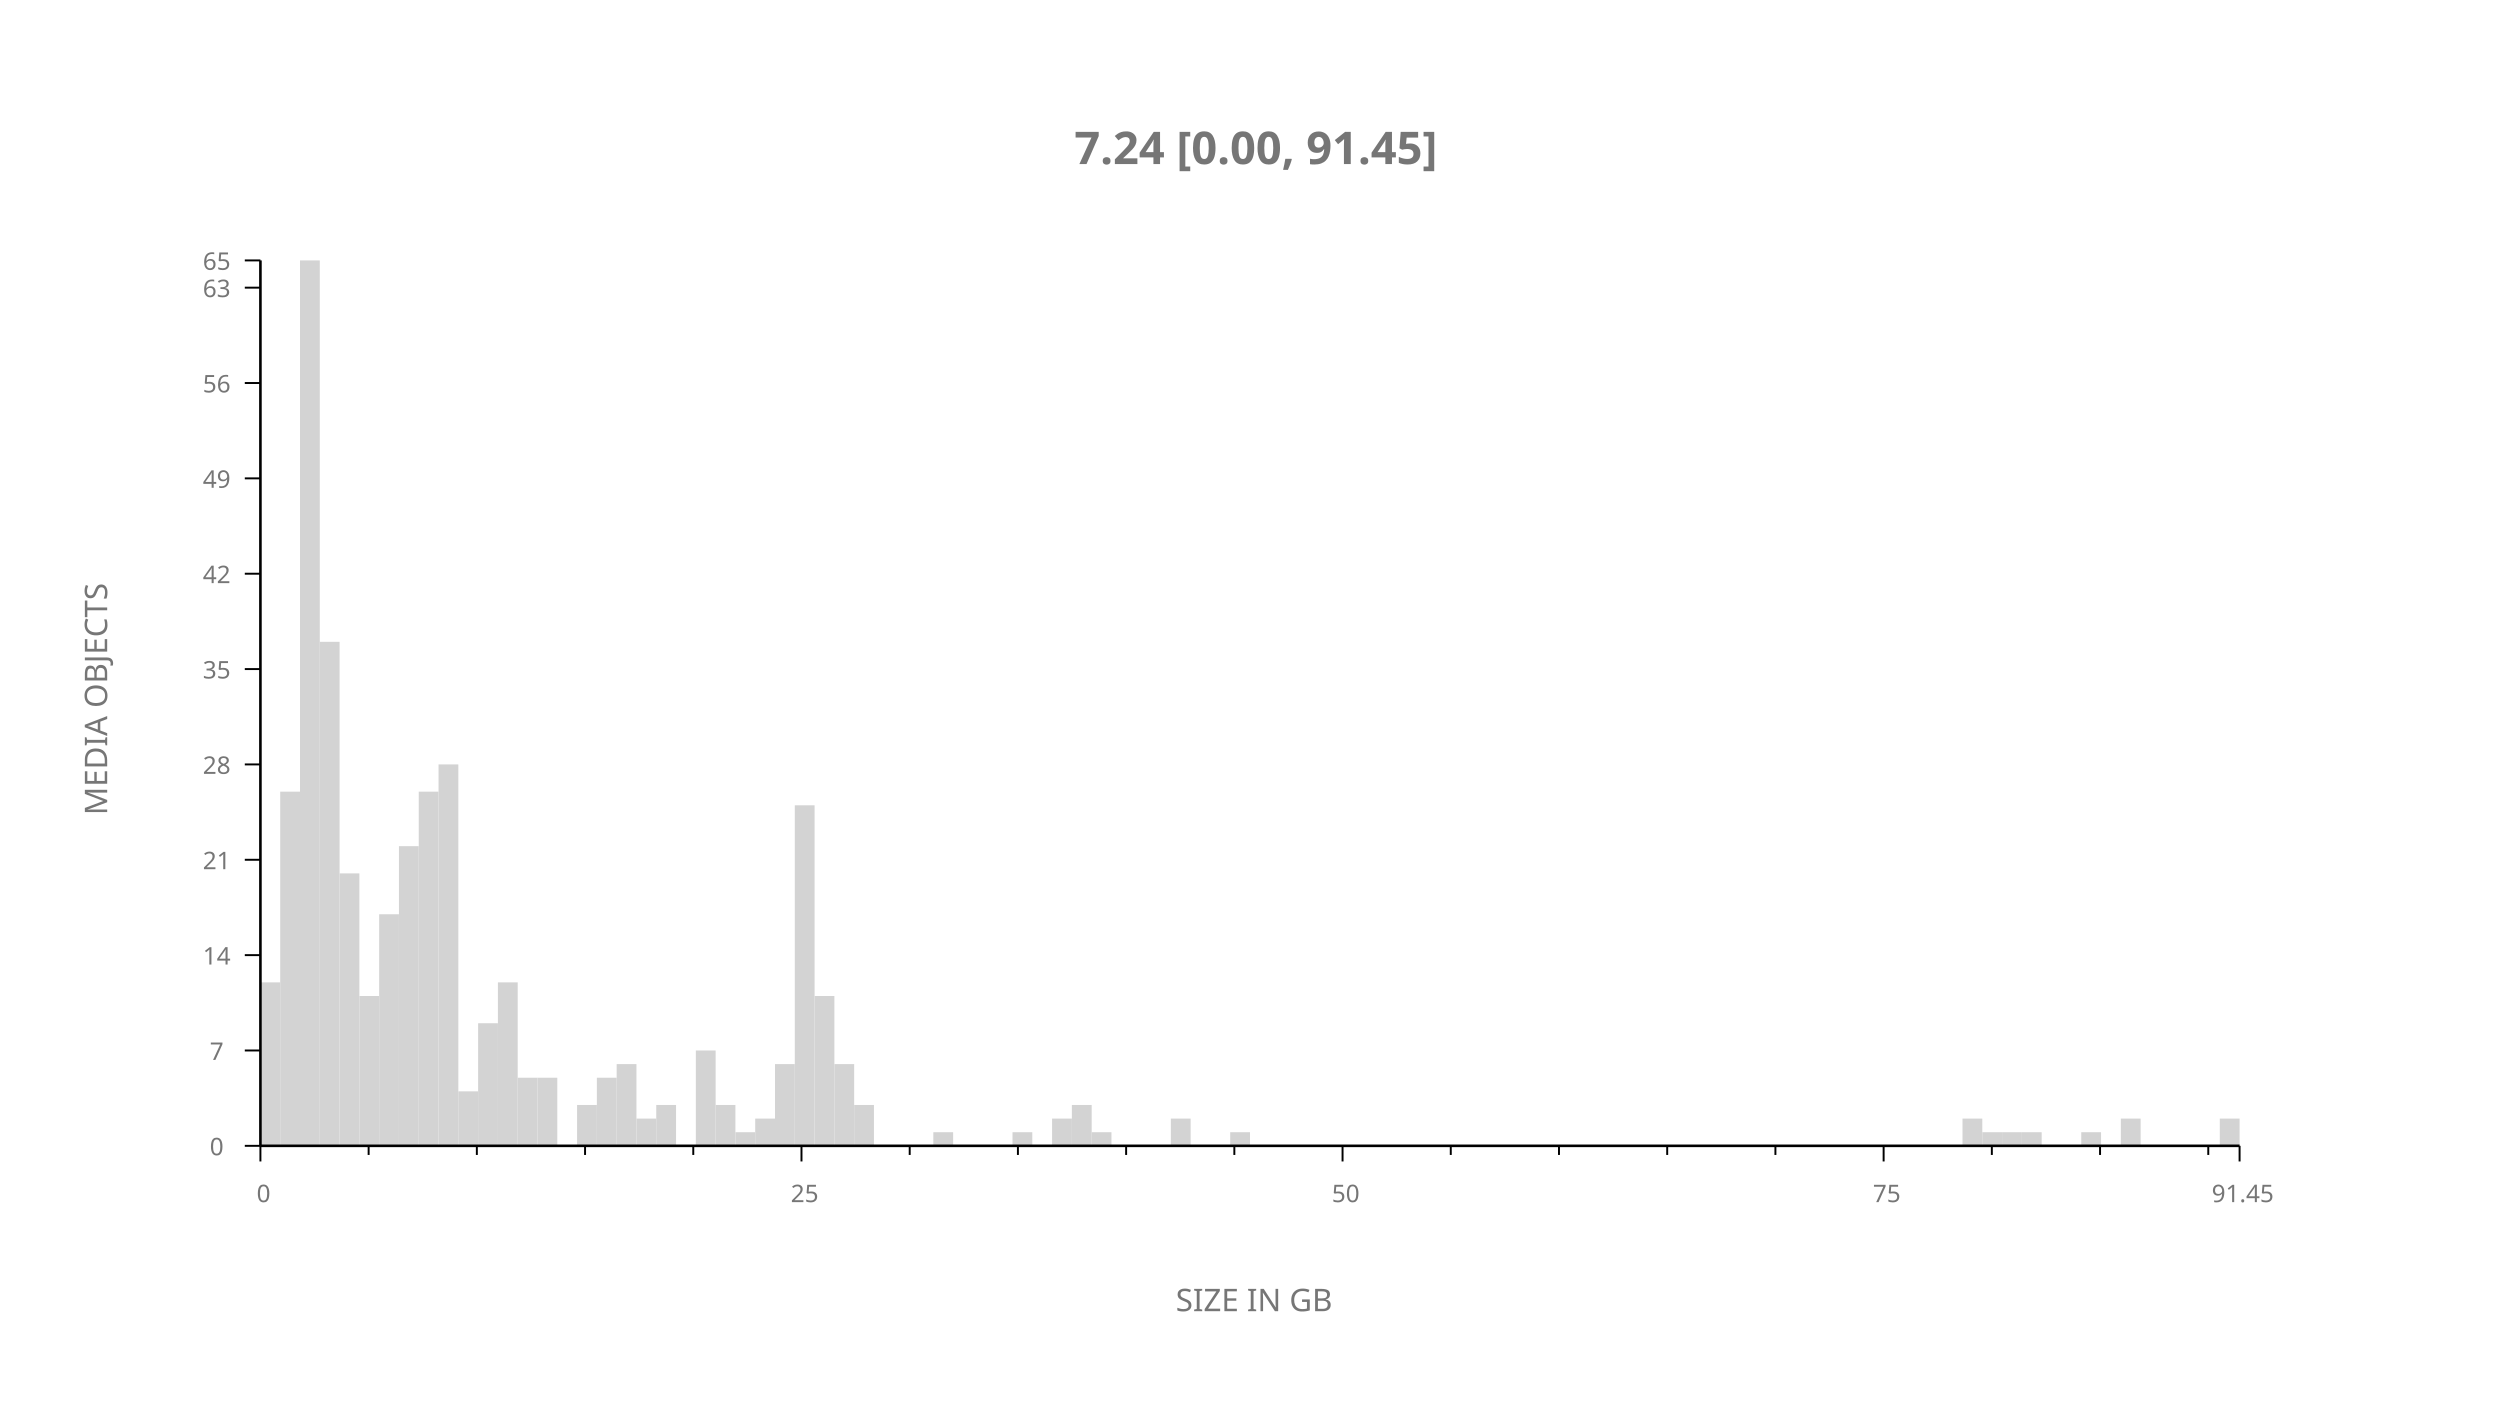
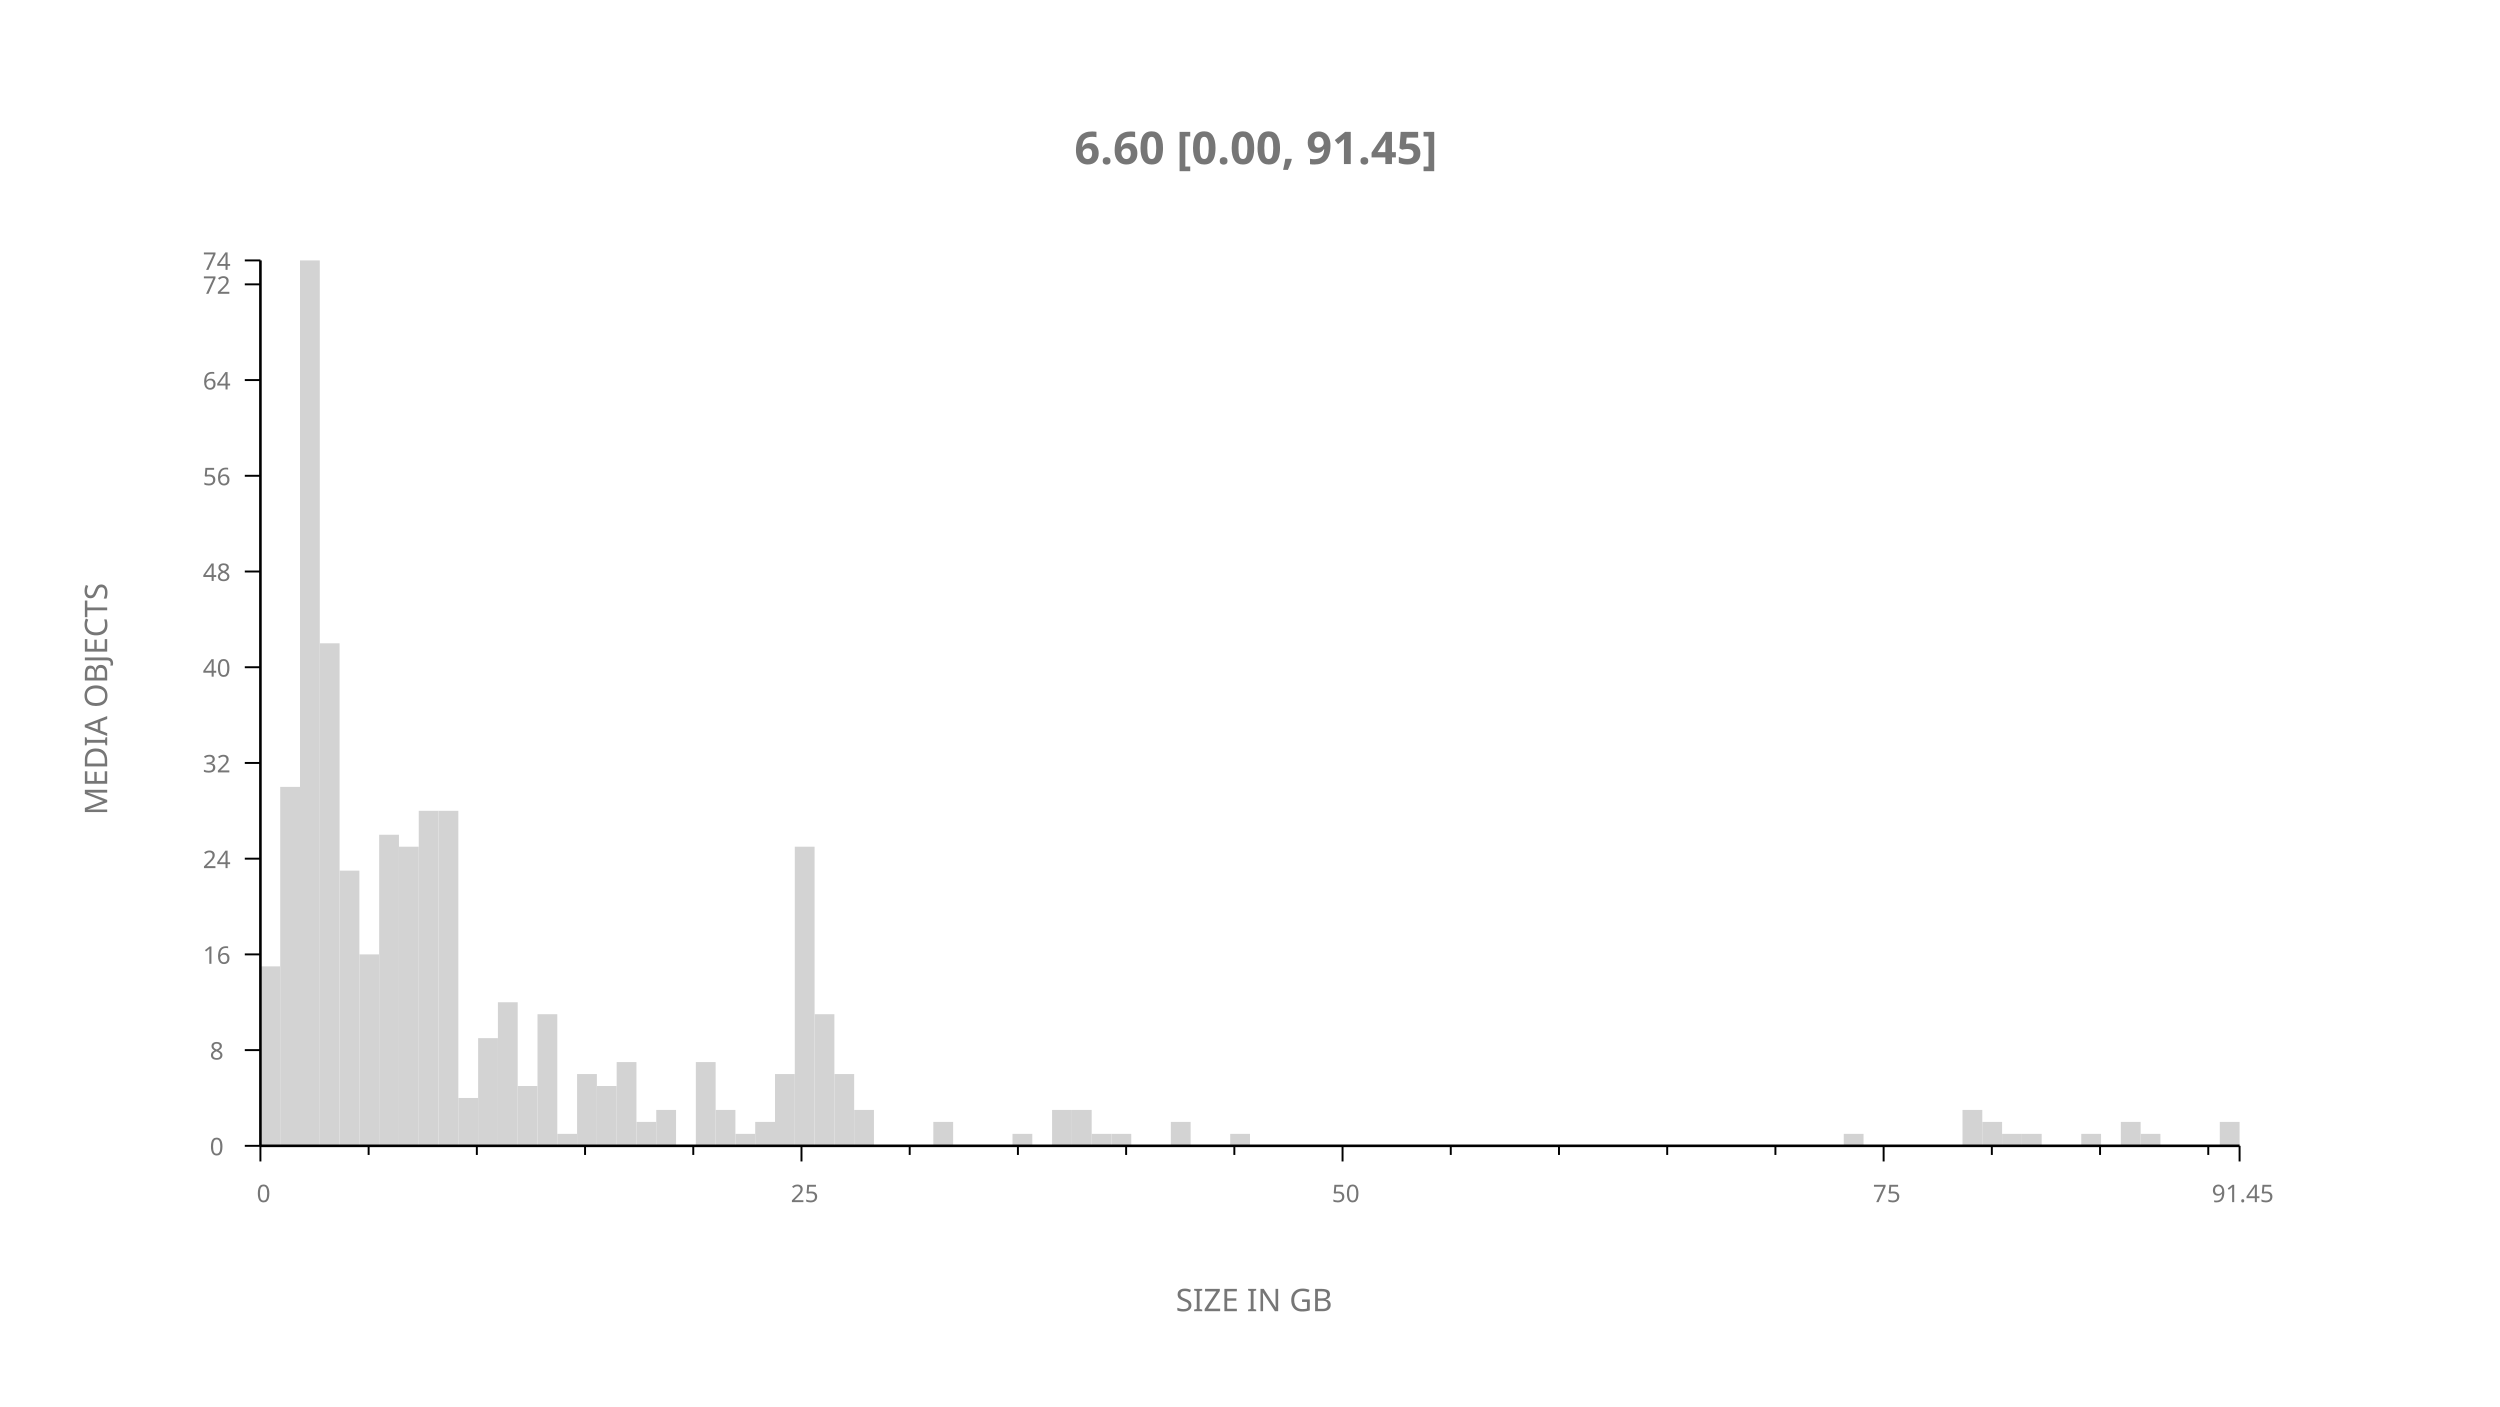
<svg xmlns="http://www.w3.org/2000/svg" xml:space="preserve" id="mandalorian-and-grogu-cumulative-detail-btiha-itemized-by-bytes" x="0px" y="0px" width="1920px" height="1080px" viewBox="0 0 1920 1080" enable-background="new 0 0 1920 1080" role="img">
-   <text x="960" y="126" font-family="Atkinson Hyperlegible" font-size="26pt" text-anchor="middle" text-align="center" font-weight="600" font-style="normal" style="fill:rgb(118,118,118); fill-opacity:1; stroke:rgb(118,118,118); stroke-opacity:0; stroke-width:0.5"> 7.24 [0.00, 91.45]</text>
+   <text x="960" y="126" font-family="Atkinson Hyperlegible" font-size="26pt" text-anchor="middle" text-align="center" font-weight="600" font-style="normal" style="fill:rgb(118,118,118); fill-opacity:1; stroke:rgb(118,118,118); stroke-opacity:0; stroke-width:0.5"> 6.60 [0.00, 91.45]</text>
  <g id="histogram-bars">
-     <rect x="200" y="754.462" width="15.2" height="125.538" style="fill:rgb(211,211,211); fill-opacity:1; stroke:rgb(211,211,211); stroke-opacity:0; stroke-width:0" />
-     <rect x="215.2" y="608" width="15.2" height="272" style="fill:rgb(211,211,211); fill-opacity:1; stroke:rgb(211,211,211); stroke-opacity:0; stroke-width:0" />
+     <rect x="200" y="742.162" width="15.2" height="137.838" style="fill:rgb(211,211,211); fill-opacity:1; stroke:rgb(211,211,211); stroke-opacity:0; stroke-width:0" />
+     <rect x="215.2" y="604.324" width="15.2" height="275.676" style="fill:rgb(211,211,211); fill-opacity:1; stroke:rgb(211,211,211); stroke-opacity:0; stroke-width:0" />
    <rect x="230.4" y="200" width="15.2" height="680" style="fill:rgb(211,211,211); fill-opacity:1; stroke:rgb(211,211,211); stroke-opacity:0; stroke-width:0" />
-     <rect x="245.6" y="492.923" width="15.2" height="387.077" style="fill:rgb(211,211,211); fill-opacity:1; stroke:rgb(211,211,211); stroke-opacity:0; stroke-width:0" />
-     <rect x="260.8" y="670.769" width="15.2" height="209.231" style="fill:rgb(211,211,211); fill-opacity:1; stroke:rgb(211,211,211); stroke-opacity:0; stroke-width:0" />
-     <rect x="276" y="764.923" width="15.2" height="115.077" style="fill:rgb(211,211,211); fill-opacity:1; stroke:rgb(211,211,211); stroke-opacity:0; stroke-width:0" />
-     <rect x="291.2" y="702.154" width="15.2" height="177.846" style="fill:rgb(211,211,211); fill-opacity:1; stroke:rgb(211,211,211); stroke-opacity:0; stroke-width:0" />
-     <rect x="306.4" y="649.846" width="15.2" height="230.154" style="fill:rgb(211,211,211); fill-opacity:1; stroke:rgb(211,211,211); stroke-opacity:0; stroke-width:0" />
-     <rect x="321.6" y="608" width="15.2" height="272" style="fill:rgb(211,211,211); fill-opacity:1; stroke:rgb(211,211,211); stroke-opacity:0; stroke-width:0" />
-     <rect x="336.8" y="587.077" width="15.2" height="292.923" style="fill:rgb(211,211,211); fill-opacity:1; stroke:rgb(211,211,211); stroke-opacity:0; stroke-width:0" />
-     <rect x="352" y="838.154" width="15.2" height="41.846" style="fill:rgb(211,211,211); fill-opacity:1; stroke:rgb(211,211,211); stroke-opacity:0; stroke-width:0" />
-     <rect x="367.2" y="785.846" width="15.2" height="94.154" style="fill:rgb(211,211,211); fill-opacity:1; stroke:rgb(211,211,211); stroke-opacity:0; stroke-width:0" />
-     <rect x="382.4" y="754.462" width="15.2" height="125.538" style="fill:rgb(211,211,211); fill-opacity:1; stroke:rgb(211,211,211); stroke-opacity:0; stroke-width:0" />
-     <rect x="397.6" y="827.692" width="15.2" height="52.308" style="fill:rgb(211,211,211); fill-opacity:1; stroke:rgb(211,211,211); stroke-opacity:0; stroke-width:0" />
-     <rect x="412.8" y="827.692" width="15.2" height="52.308" style="fill:rgb(211,211,211); fill-opacity:1; stroke:rgb(211,211,211); stroke-opacity:0; stroke-width:0" />
-     <rect x="443.2" y="848.615" width="15.2" height="31.385" style="fill:rgb(211,211,211); fill-opacity:1; stroke:rgb(211,211,211); stroke-opacity:0; stroke-width:0" />
-     <rect x="458.4" y="827.692" width="15.2" height="52.308" style="fill:rgb(211,211,211); fill-opacity:1; stroke:rgb(211,211,211); stroke-opacity:0; stroke-width:0" />
-     <rect x="473.6" y="817.231" width="15.2" height="62.769" style="fill:rgb(211,211,211); fill-opacity:1; stroke:rgb(211,211,211); stroke-opacity:0; stroke-width:0" />
-     <rect x="488.8" y="859.077" width="15.2" height="20.923" style="fill:rgb(211,211,211); fill-opacity:1; stroke:rgb(211,211,211); stroke-opacity:0; stroke-width:0" />
-     <rect x="504" y="848.615" width="15.2" height="31.385" style="fill:rgb(211,211,211); fill-opacity:1; stroke:rgb(211,211,211); stroke-opacity:0; stroke-width:0" />
-     <rect x="534.4" y="806.769" width="15.2" height="73.231" style="fill:rgb(211,211,211); fill-opacity:1; stroke:rgb(211,211,211); stroke-opacity:0; stroke-width:0" />
-     <rect x="549.6" y="848.615" width="15.2" height="31.385" style="fill:rgb(211,211,211); fill-opacity:1; stroke:rgb(211,211,211); stroke-opacity:0; stroke-width:0" />
-     <rect x="564.8" y="869.538" width="15.2" height="10.462" style="fill:rgb(211,211,211); fill-opacity:1; stroke:rgb(211,211,211); stroke-opacity:0; stroke-width:0" />
-     <rect x="580" y="859.077" width="15.2" height="20.923" style="fill:rgb(211,211,211); fill-opacity:1; stroke:rgb(211,211,211); stroke-opacity:0; stroke-width:0" />
-     <rect x="595.2" y="817.231" width="15.2" height="62.769" style="fill:rgb(211,211,211); fill-opacity:1; stroke:rgb(211,211,211); stroke-opacity:0; stroke-width:0" />
-     <rect x="610.4" y="618.462" width="15.2" height="261.538" style="fill:rgb(211,211,211); fill-opacity:1; stroke:rgb(211,211,211); stroke-opacity:0; stroke-width:0" />
-     <rect x="625.6" y="764.923" width="15.2" height="115.077" style="fill:rgb(211,211,211); fill-opacity:1; stroke:rgb(211,211,211); stroke-opacity:0; stroke-width:0" />
-     <rect x="640.8" y="817.231" width="15.2" height="62.769" style="fill:rgb(211,211,211); fill-opacity:1; stroke:rgb(211,211,211); stroke-opacity:0; stroke-width:0" />
-     <rect x="656" y="848.615" width="15.2" height="31.385" style="fill:rgb(211,211,211); fill-opacity:1; stroke:rgb(211,211,211); stroke-opacity:0; stroke-width:0" />
-     <rect x="716.8" y="869.538" width="15.2" height="10.462" style="fill:rgb(211,211,211); fill-opacity:1; stroke:rgb(211,211,211); stroke-opacity:0; stroke-width:0" />
-     <rect x="777.6" y="869.538" width="15.2" height="10.462" style="fill:rgb(211,211,211); fill-opacity:1; stroke:rgb(211,211,211); stroke-opacity:0; stroke-width:0" />
-     <rect x="808" y="859.077" width="15.2" height="20.923" style="fill:rgb(211,211,211); fill-opacity:1; stroke:rgb(211,211,211); stroke-opacity:0; stroke-width:0" />
-     <rect x="823.2" y="848.615" width="15.2" height="31.385" style="fill:rgb(211,211,211); fill-opacity:1; stroke:rgb(211,211,211); stroke-opacity:0; stroke-width:0" />
-     <rect x="838.4" y="869.538" width="15.2" height="10.462" style="fill:rgb(211,211,211); fill-opacity:1; stroke:rgb(211,211,211); stroke-opacity:0; stroke-width:0" />
-     <rect x="899.2" y="859.077" width="15.2" height="20.923" style="fill:rgb(211,211,211); fill-opacity:1; stroke:rgb(211,211,211); stroke-opacity:0; stroke-width:0" />
-     <rect x="944.8" y="869.538" width="15.2" height="10.462" style="fill:rgb(211,211,211); fill-opacity:1; stroke:rgb(211,211,211); stroke-opacity:0; stroke-width:0" />
-     <rect x="1507.2" y="859.077" width="15.2" height="20.923" style="fill:rgb(211,211,211); fill-opacity:1; stroke:rgb(211,211,211); stroke-opacity:0; stroke-width:0" />
-     <rect x="1522.4" y="869.538" width="15.2" height="10.462" style="fill:rgb(211,211,211); fill-opacity:1; stroke:rgb(211,211,211); stroke-opacity:0; stroke-width:0" />
-     <rect x="1537.6" y="869.538" width="15.2" height="10.462" style="fill:rgb(211,211,211); fill-opacity:1; stroke:rgb(211,211,211); stroke-opacity:0; stroke-width:0" />
-     <rect x="1552.8" y="869.538" width="15.2" height="10.462" style="fill:rgb(211,211,211); fill-opacity:1; stroke:rgb(211,211,211); stroke-opacity:0; stroke-width:0" />
-     <rect x="1598.4" y="869.538" width="15.2" height="10.462" style="fill:rgb(211,211,211); fill-opacity:1; stroke:rgb(211,211,211); stroke-opacity:0; stroke-width:0" />
-     <rect x="1628.8" y="859.077" width="15.2" height="20.923" style="fill:rgb(211,211,211); fill-opacity:1; stroke:rgb(211,211,211); stroke-opacity:0; stroke-width:0" />
-     <rect x="1704.8" y="859.077" width="15.2" height="20.923" style="fill:rgb(211,211,211); fill-opacity:1; stroke:rgb(211,211,211); stroke-opacity:0; stroke-width:0" />
+     <rect x="245.6" y="494.054" width="15.2" height="385.946" style="fill:rgb(211,211,211); fill-opacity:1; stroke:rgb(211,211,211); stroke-opacity:0; stroke-width:0" />
+     <rect x="260.8" y="668.649" width="15.2" height="211.351" style="fill:rgb(211,211,211); fill-opacity:1; stroke:rgb(211,211,211); stroke-opacity:0; stroke-width:0" />
+     <rect x="276" y="732.973" width="15.2" height="147.027" style="fill:rgb(211,211,211); fill-opacity:1; stroke:rgb(211,211,211); stroke-opacity:0; stroke-width:0" />
+     <rect x="291.2" y="641.081" width="15.2" height="238.919" style="fill:rgb(211,211,211); fill-opacity:1; stroke:rgb(211,211,211); stroke-opacity:0; stroke-width:0" />
+     <rect x="306.4" y="650.27" width="15.2" height="229.73" style="fill:rgb(211,211,211); fill-opacity:1; stroke:rgb(211,211,211); stroke-opacity:0; stroke-width:0" />
+     <rect x="321.6" y="622.703" width="15.2" height="257.297" style="fill:rgb(211,211,211); fill-opacity:1; stroke:rgb(211,211,211); stroke-opacity:0; stroke-width:0" />
+     <rect x="336.8" y="622.703" width="15.2" height="257.297" style="fill:rgb(211,211,211); fill-opacity:1; stroke:rgb(211,211,211); stroke-opacity:0; stroke-width:0" />
+     <rect x="352" y="843.243" width="15.2" height="36.757" style="fill:rgb(211,211,211); fill-opacity:1; stroke:rgb(211,211,211); stroke-opacity:0; stroke-width:0" />
+     <rect x="367.2" y="797.297" width="15.2" height="82.703" style="fill:rgb(211,211,211); fill-opacity:1; stroke:rgb(211,211,211); stroke-opacity:0; stroke-width:0" />
+     <rect x="382.4" y="769.73" width="15.2" height="110.27" style="fill:rgb(211,211,211); fill-opacity:1; stroke:rgb(211,211,211); stroke-opacity:0; stroke-width:0" />
+     <rect x="397.6" y="834.054" width="15.2" height="45.946" style="fill:rgb(211,211,211); fill-opacity:1; stroke:rgb(211,211,211); stroke-opacity:0; stroke-width:0" />
+     <rect x="412.8" y="778.919" width="15.2" height="101.081" style="fill:rgb(211,211,211); fill-opacity:1; stroke:rgb(211,211,211); stroke-opacity:0; stroke-width:0" />
+     <rect x="428" y="870.811" width="15.2" height="9.189" style="fill:rgb(211,211,211); fill-opacity:1; stroke:rgb(211,211,211); stroke-opacity:0; stroke-width:0" />
+     <rect x="443.2" y="824.865" width="15.2" height="55.135" style="fill:rgb(211,211,211); fill-opacity:1; stroke:rgb(211,211,211); stroke-opacity:0; stroke-width:0" />
+     <rect x="458.4" y="834.054" width="15.2" height="45.946" style="fill:rgb(211,211,211); fill-opacity:1; stroke:rgb(211,211,211); stroke-opacity:0; stroke-width:0" />
+     <rect x="473.6" y="815.676" width="15.2" height="64.324" style="fill:rgb(211,211,211); fill-opacity:1; stroke:rgb(211,211,211); stroke-opacity:0; stroke-width:0" />
+     <rect x="488.8" y="861.622" width="15.2" height="18.378" style="fill:rgb(211,211,211); fill-opacity:1; stroke:rgb(211,211,211); stroke-opacity:0; stroke-width:0" />
+     <rect x="504" y="852.432" width="15.2" height="27.568" style="fill:rgb(211,211,211); fill-opacity:1; stroke:rgb(211,211,211); stroke-opacity:0; stroke-width:0" />
+     <rect x="534.4" y="815.676" width="15.2" height="64.324" style="fill:rgb(211,211,211); fill-opacity:1; stroke:rgb(211,211,211); stroke-opacity:0; stroke-width:0" />
+     <rect x="549.6" y="852.432" width="15.2" height="27.568" style="fill:rgb(211,211,211); fill-opacity:1; stroke:rgb(211,211,211); stroke-opacity:0; stroke-width:0" />
+     <rect x="564.8" y="870.811" width="15.2" height="9.189" style="fill:rgb(211,211,211); fill-opacity:1; stroke:rgb(211,211,211); stroke-opacity:0; stroke-width:0" />
+     <rect x="580" y="861.622" width="15.2" height="18.378" style="fill:rgb(211,211,211); fill-opacity:1; stroke:rgb(211,211,211); stroke-opacity:0; stroke-width:0" />
+     <rect x="595.2" y="824.865" width="15.2" height="55.135" style="fill:rgb(211,211,211); fill-opacity:1; stroke:rgb(211,211,211); stroke-opacity:0; stroke-width:0" />
+     <rect x="610.4" y="650.27" width="15.2" height="229.73" style="fill:rgb(211,211,211); fill-opacity:1; stroke:rgb(211,211,211); stroke-opacity:0; stroke-width:0" />
+     <rect x="625.6" y="778.919" width="15.2" height="101.081" style="fill:rgb(211,211,211); fill-opacity:1; stroke:rgb(211,211,211); stroke-opacity:0; stroke-width:0" />
+     <rect x="640.8" y="824.865" width="15.2" height="55.135" style="fill:rgb(211,211,211); fill-opacity:1; stroke:rgb(211,211,211); stroke-opacity:0; stroke-width:0" />
+     <rect x="656" y="852.432" width="15.2" height="27.568" style="fill:rgb(211,211,211); fill-opacity:1; stroke:rgb(211,211,211); stroke-opacity:0; stroke-width:0" />
+     <rect x="716.8" y="861.622" width="15.2" height="18.378" style="fill:rgb(211,211,211); fill-opacity:1; stroke:rgb(211,211,211); stroke-opacity:0; stroke-width:0" />
+     <rect x="777.6" y="870.811" width="15.2" height="9.189" style="fill:rgb(211,211,211); fill-opacity:1; stroke:rgb(211,211,211); stroke-opacity:0; stroke-width:0" />
+     <rect x="808" y="852.432" width="15.2" height="27.568" style="fill:rgb(211,211,211); fill-opacity:1; stroke:rgb(211,211,211); stroke-opacity:0; stroke-width:0" />
+     <rect x="823.2" y="852.432" width="15.2" height="27.568" style="fill:rgb(211,211,211); fill-opacity:1; stroke:rgb(211,211,211); stroke-opacity:0; stroke-width:0" />
+     <rect x="838.4" y="870.811" width="15.2" height="9.189" style="fill:rgb(211,211,211); fill-opacity:1; stroke:rgb(211,211,211); stroke-opacity:0; stroke-width:0" />
+     <rect x="853.6" y="870.811" width="15.2" height="9.189" style="fill:rgb(211,211,211); fill-opacity:1; stroke:rgb(211,211,211); stroke-opacity:0; stroke-width:0" />
+     <rect x="899.2" y="861.622" width="15.2" height="18.378" style="fill:rgb(211,211,211); fill-opacity:1; stroke:rgb(211,211,211); stroke-opacity:0; stroke-width:0" />
+     <rect x="944.8" y="870.811" width="15.2" height="9.189" style="fill:rgb(211,211,211); fill-opacity:1; stroke:rgb(211,211,211); stroke-opacity:0; stroke-width:0" />
+     <rect x="1416" y="870.811" width="15.2" height="9.189" style="fill:rgb(211,211,211); fill-opacity:1; stroke:rgb(211,211,211); stroke-opacity:0; stroke-width:0" />
+     <rect x="1507.2" y="852.432" width="15.2" height="27.568" style="fill:rgb(211,211,211); fill-opacity:1; stroke:rgb(211,211,211); stroke-opacity:0; stroke-width:0" />
+     <rect x="1522.4" y="861.622" width="15.2" height="18.378" style="fill:rgb(211,211,211); fill-opacity:1; stroke:rgb(211,211,211); stroke-opacity:0; stroke-width:0" />
+     <rect x="1537.6" y="870.811" width="15.2" height="9.189" style="fill:rgb(211,211,211); fill-opacity:1; stroke:rgb(211,211,211); stroke-opacity:0; stroke-width:0" />
+     <rect x="1552.8" y="870.811" width="15.2" height="9.189" style="fill:rgb(211,211,211); fill-opacity:1; stroke:rgb(211,211,211); stroke-opacity:0; stroke-width:0" />
+     <rect x="1598.4" y="870.811" width="15.2" height="9.189" style="fill:rgb(211,211,211); fill-opacity:1; stroke:rgb(211,211,211); stroke-opacity:0; stroke-width:0" />
+     <rect x="1628.8" y="861.622" width="15.2" height="18.378" style="fill:rgb(211,211,211); fill-opacity:1; stroke:rgb(211,211,211); stroke-opacity:0; stroke-width:0" />
+     <rect x="1644" y="870.811" width="15.2" height="9.189" style="fill:rgb(211,211,211); fill-opacity:1; stroke:rgb(211,211,211); stroke-opacity:0; stroke-width:0" />
+     <rect x="1704.8" y="861.622" width="15.2" height="18.378" style="fill:rgb(211,211,211); fill-opacity:1; stroke:rgb(211,211,211); stroke-opacity:0; stroke-width:0" />
  </g>
  <g id="axes-lines">
    <line x1="200" y1="880" x2="1720" y2="880" style="fill:rgb(0,0,0); fill-opacity:0; stroke:rgb(0,0,0); stroke-opacity:1; stroke-width:2" />
    <line x1="200" y1="880" x2="200" y2="200" style="fill:rgb(0,0,0); fill-opacity:0; stroke:rgb(0,0,0); stroke-opacity:1; stroke-width:2" />
    <text x="960" y="1007" font-family="Atkinson Hyperlegible" font-size="18pt" text-anchor="middle" text-align="center" font-weight="500" font-style="normal" style="fill:rgb(118,118,118); fill-opacity:1; stroke:rgb(118,118,118); stroke-opacity:0; stroke-width:0.5"> SIZE IN GB</text>
    <text x="73" y="540" font-family="Atkinson Hyperlegible" font-size="18pt" text-anchor="middle" text-align="center" dominant-baseline="central" font-weight="500" font-style="normal" style="fill:rgb(118,118,118); fill-opacity:1; stroke:rgb(118,118,118); stroke-opacity:0; stroke-width:0.5" transform="rotate(-90,73,540)"> MEDIA OBJECTS</text>
  </g>
  <g id="tic-x-minor">
    <line x1="283.108" y1="880" x2="283.108" y2="887" style="fill:rgb(0,0,0); fill-opacity:0; stroke:rgb(0,0,0); stroke-opacity:1; stroke-width:1.5" />
    <line x1="366.216" y1="880" x2="366.216" y2="887" style="fill:rgb(0,0,0); fill-opacity:0; stroke:rgb(0,0,0); stroke-opacity:1; stroke-width:1.5" />
    <line x1="449.325" y1="880" x2="449.325" y2="887" style="fill:rgb(0,0,0); fill-opacity:0; stroke:rgb(0,0,0); stroke-opacity:1; stroke-width:1.5" />
    <line x1="532.433" y1="880" x2="532.433" y2="887" style="fill:rgb(0,0,0); fill-opacity:0; stroke:rgb(0,0,0); stroke-opacity:1; stroke-width:1.5" />
    <line x1="698.65" y1="880" x2="698.65" y2="887" style="fill:rgb(0,0,0); fill-opacity:0; stroke:rgb(0,0,0); stroke-opacity:1; stroke-width:1.5" />
    <line x1="781.758" y1="880" x2="781.758" y2="887" style="fill:rgb(0,0,0); fill-opacity:0; stroke:rgb(0,0,0); stroke-opacity:1; stroke-width:1.5" />
    <line x1="864.867" y1="880" x2="864.867" y2="887" style="fill:rgb(0,0,0); fill-opacity:0; stroke:rgb(0,0,0); stroke-opacity:1; stroke-width:1.5" />
    <line x1="947.975" y1="880" x2="947.975" y2="887" style="fill:rgb(0,0,0); fill-opacity:0; stroke:rgb(0,0,0); stroke-opacity:1; stroke-width:1.5" />
    <line x1="1114.192" y1="880" x2="1114.192" y2="887" style="fill:rgb(0,0,0); fill-opacity:0; stroke:rgb(0,0,0); stroke-opacity:1; stroke-width:1.5" />
    <line x1="1197.3" y1="880" x2="1197.3" y2="887" style="fill:rgb(0,0,0); fill-opacity:0; stroke:rgb(0,0,0); stroke-opacity:1; stroke-width:1.5" />
    <line x1="1280.408" y1="880" x2="1280.408" y2="887" style="fill:rgb(0,0,0); fill-opacity:0; stroke:rgb(0,0,0); stroke-opacity:1; stroke-width:1.5" />
    <line x1="1363.517" y1="880" x2="1363.517" y2="887" style="fill:rgb(0,0,0); fill-opacity:0; stroke:rgb(0,0,0); stroke-opacity:1; stroke-width:1.5" />
    <line x1="1529.734" y1="880" x2="1529.734" y2="887" style="fill:rgb(0,0,0); fill-opacity:0; stroke:rgb(0,0,0); stroke-opacity:1; stroke-width:1.5" />
    <line x1="1612.842" y1="880" x2="1612.842" y2="887" style="fill:rgb(0,0,0); fill-opacity:0; stroke:rgb(0,0,0); stroke-opacity:1; stroke-width:1.5" />
    <line x1="1695.95" y1="880" x2="1695.95" y2="887" style="fill:rgb(0,0,0); fill-opacity:0; stroke:rgb(0,0,0); stroke-opacity:1; stroke-width:1.5" />
  </g>
  <g id="tic-x-labels">
    <line x1="200" y1="880" x2="200" y2="892" style="fill:rgb(0,0,0); fill-opacity:0; stroke:rgb(0,0,0); stroke-opacity:1; stroke-width:1.5" />
    <text x="200" y="916" font-family="Atkinson Hyperlegible" font-size="14pt" text-anchor="middle" text-align="center" dominant-baseline="central" font-weight="400" font-style="normal" style="fill:rgb(118,118,118); fill-opacity:1; stroke:rgb(118,118,118); stroke-opacity:0; stroke-width:0.5"> 0</text>
    <line x1="615.542" y1="880" x2="615.542" y2="892" style="fill:rgb(0,0,0); fill-opacity:0; stroke:rgb(0,0,0); stroke-opacity:1; stroke-width:1.5" />
    <text x="615.542" y="916" font-family="Atkinson Hyperlegible" font-size="14pt" text-anchor="middle" text-align="center" dominant-baseline="central" font-weight="400" font-style="normal" style="fill:rgb(118,118,118); fill-opacity:1; stroke:rgb(118,118,118); stroke-opacity:0; stroke-width:0.5"> 25</text>
    <line x1="1031.083" y1="880" x2="1031.083" y2="892" style="fill:rgb(0,0,0); fill-opacity:0; stroke:rgb(0,0,0); stroke-opacity:1; stroke-width:1.5" />
    <text x="1031.083" y="916" font-family="Atkinson Hyperlegible" font-size="14pt" text-anchor="middle" text-align="center" dominant-baseline="central" font-weight="400" font-style="normal" style="fill:rgb(118,118,118); fill-opacity:1; stroke:rgb(118,118,118); stroke-opacity:0; stroke-width:0.5"> 50</text>
    <line x1="1446.625" y1="880" x2="1446.625" y2="892" style="fill:rgb(0,0,0); fill-opacity:0; stroke:rgb(0,0,0); stroke-opacity:1; stroke-width:1.5" />
    <text x="1446.625" y="916" font-family="Atkinson Hyperlegible" font-size="14pt" text-anchor="middle" text-align="center" dominant-baseline="central" font-weight="400" font-style="normal" style="fill:rgb(118,118,118); fill-opacity:1; stroke:rgb(118,118,118); stroke-opacity:0; stroke-width:0.5"> 75</text>
    <line x1="1720" y1="880" x2="1720" y2="892" style="fill:rgb(0,0,0); fill-opacity:0; stroke:rgb(0,0,0); stroke-opacity:1; stroke-width:1.5" />
    <text x="1720" y="916" font-family="Atkinson Hyperlegible" font-size="14pt" text-anchor="middle" text-align="center" dominant-baseline="central" font-weight="400" font-style="normal" style="fill:rgb(118,118,118); fill-opacity:1; stroke:rgb(118,118,118); stroke-opacity:0; stroke-width:0.5"> 91.45</text>
  </g>
  <g id="tic-y-labels">
    <line x1="188" y1="880" x2="200" y2="880" style="fill:rgb(0,0,0); fill-opacity:0; stroke:rgb(0,0,0); stroke-opacity:1; stroke-width:1.5" />
    <text x="164" y="880" font-family="Atkinson Hyperlegible" font-size="14pt" text-anchor="middle" text-align="center" dominant-baseline="central" font-weight="400" font-style="normal" style="fill:rgb(118,118,118); fill-opacity:1; stroke:rgb(118,118,118); stroke-opacity:0; stroke-width:0.5"> 0</text>
-     <line x1="188" y1="806.769" x2="200" y2="806.769" style="fill:rgb(0,0,0); fill-opacity:0; stroke:rgb(0,0,0); stroke-opacity:1; stroke-width:1.5" />
-     <text x="164" y="806.769" font-family="Atkinson Hyperlegible" font-size="14pt" text-anchor="middle" text-align="center" dominant-baseline="central" font-weight="400" font-style="normal" style="fill:rgb(118,118,118); fill-opacity:1; stroke:rgb(118,118,118); stroke-opacity:0; stroke-width:0.5"> 7</text>
-     <line x1="188" y1="733.538" x2="200" y2="733.538" style="fill:rgb(0,0,0); fill-opacity:0; stroke:rgb(0,0,0); stroke-opacity:1; stroke-width:1.5" />
-     <text x="164" y="733.538" font-family="Atkinson Hyperlegible" font-size="14pt" text-anchor="middle" text-align="center" dominant-baseline="central" font-weight="400" font-style="normal" style="fill:rgb(118,118,118); fill-opacity:1; stroke:rgb(118,118,118); stroke-opacity:0; stroke-width:0.5"> 14</text>
-     <line x1="188" y1="660.308" x2="200" y2="660.308" style="fill:rgb(0,0,0); fill-opacity:0; stroke:rgb(0,0,0); stroke-opacity:1; stroke-width:1.5" />
-     <text x="164" y="660.308" font-family="Atkinson Hyperlegible" font-size="14pt" text-anchor="middle" text-align="center" dominant-baseline="central" font-weight="400" font-style="normal" style="fill:rgb(118,118,118); fill-opacity:1; stroke:rgb(118,118,118); stroke-opacity:0; stroke-width:0.5"> 21</text>
-     <line x1="188" y1="587.077" x2="200" y2="587.077" style="fill:rgb(0,0,0); fill-opacity:0; stroke:rgb(0,0,0); stroke-opacity:1; stroke-width:1.5" />
-     <text x="164" y="587.077" font-family="Atkinson Hyperlegible" font-size="14pt" text-anchor="middle" text-align="center" dominant-baseline="central" font-weight="400" font-style="normal" style="fill:rgb(118,118,118); fill-opacity:1; stroke:rgb(118,118,118); stroke-opacity:0; stroke-width:0.5"> 28</text>
-     <line x1="188" y1="513.846" x2="200" y2="513.846" style="fill:rgb(0,0,0); fill-opacity:0; stroke:rgb(0,0,0); stroke-opacity:1; stroke-width:1.5" />
-     <text x="164" y="513.846" font-family="Atkinson Hyperlegible" font-size="14pt" text-anchor="middle" text-align="center" dominant-baseline="central" font-weight="400" font-style="normal" style="fill:rgb(118,118,118); fill-opacity:1; stroke:rgb(118,118,118); stroke-opacity:0; stroke-width:0.5"> 35</text>
-     <line x1="188" y1="440.615" x2="200" y2="440.615" style="fill:rgb(0,0,0); fill-opacity:0; stroke:rgb(0,0,0); stroke-opacity:1; stroke-width:1.5" />
-     <text x="164" y="440.615" font-family="Atkinson Hyperlegible" font-size="14pt" text-anchor="middle" text-align="center" dominant-baseline="central" font-weight="400" font-style="normal" style="fill:rgb(118,118,118); fill-opacity:1; stroke:rgb(118,118,118); stroke-opacity:0; stroke-width:0.5"> 42</text>
-     <line x1="188" y1="367.385" x2="200" y2="367.385" style="fill:rgb(0,0,0); fill-opacity:0; stroke:rgb(0,0,0); stroke-opacity:1; stroke-width:1.5" />
-     <text x="164" y="367.385" font-family="Atkinson Hyperlegible" font-size="14pt" text-anchor="middle" text-align="center" dominant-baseline="central" font-weight="400" font-style="normal" style="fill:rgb(118,118,118); fill-opacity:1; stroke:rgb(118,118,118); stroke-opacity:0; stroke-width:0.5"> 49</text>
-     <line x1="188" y1="294.154" x2="200" y2="294.154" style="fill:rgb(0,0,0); fill-opacity:0; stroke:rgb(0,0,0); stroke-opacity:1; stroke-width:1.5" />
-     <text x="164" y="294.154" font-family="Atkinson Hyperlegible" font-size="14pt" text-anchor="middle" text-align="center" dominant-baseline="central" font-weight="400" font-style="normal" style="fill:rgb(118,118,118); fill-opacity:1; stroke:rgb(118,118,118); stroke-opacity:0; stroke-width:0.5"> 56</text>
-     <line x1="188" y1="220.923" x2="200" y2="220.923" style="fill:rgb(0,0,0); fill-opacity:0; stroke:rgb(0,0,0); stroke-opacity:1; stroke-width:1.5" />
-     <text x="164" y="220.923" font-family="Atkinson Hyperlegible" font-size="14pt" text-anchor="middle" text-align="center" dominant-baseline="central" font-weight="400" font-style="normal" style="fill:rgb(118,118,118); fill-opacity:1; stroke:rgb(118,118,118); stroke-opacity:0; stroke-width:0.5"> 63</text>
+     <line x1="188" y1="806.486" x2="200" y2="806.486" style="fill:rgb(0,0,0); fill-opacity:0; stroke:rgb(0,0,0); stroke-opacity:1; stroke-width:1.5" />
+     <text x="164" y="806.486" font-family="Atkinson Hyperlegible" font-size="14pt" text-anchor="middle" text-align="center" dominant-baseline="central" font-weight="400" font-style="normal" style="fill:rgb(118,118,118); fill-opacity:1; stroke:rgb(118,118,118); stroke-opacity:0; stroke-width:0.5"> 8</text>
+     <line x1="188" y1="732.973" x2="200" y2="732.973" style="fill:rgb(0,0,0); fill-opacity:0; stroke:rgb(0,0,0); stroke-opacity:1; stroke-width:1.5" />
+     <text x="164" y="732.973" font-family="Atkinson Hyperlegible" font-size="14pt" text-anchor="middle" text-align="center" dominant-baseline="central" font-weight="400" font-style="normal" style="fill:rgb(118,118,118); fill-opacity:1; stroke:rgb(118,118,118); stroke-opacity:0; stroke-width:0.5"> 16</text>
+     <line x1="188" y1="659.459" x2="200" y2="659.459" style="fill:rgb(0,0,0); fill-opacity:0; stroke:rgb(0,0,0); stroke-opacity:1; stroke-width:1.5" />
+     <text x="164" y="659.459" font-family="Atkinson Hyperlegible" font-size="14pt" text-anchor="middle" text-align="center" dominant-baseline="central" font-weight="400" font-style="normal" style="fill:rgb(118,118,118); fill-opacity:1; stroke:rgb(118,118,118); stroke-opacity:0; stroke-width:0.5"> 24</text>
+     <line x1="188" y1="585.946" x2="200" y2="585.946" style="fill:rgb(0,0,0); fill-opacity:0; stroke:rgb(0,0,0); stroke-opacity:1; stroke-width:1.5" />
+     <text x="164" y="585.946" font-family="Atkinson Hyperlegible" font-size="14pt" text-anchor="middle" text-align="center" dominant-baseline="central" font-weight="400" font-style="normal" style="fill:rgb(118,118,118); fill-opacity:1; stroke:rgb(118,118,118); stroke-opacity:0; stroke-width:0.5"> 32</text>
+     <line x1="188" y1="512.432" x2="200" y2="512.432" style="fill:rgb(0,0,0); fill-opacity:0; stroke:rgb(0,0,0); stroke-opacity:1; stroke-width:1.5" />
+     <text x="164" y="512.432" font-family="Atkinson Hyperlegible" font-size="14pt" text-anchor="middle" text-align="center" dominant-baseline="central" font-weight="400" font-style="normal" style="fill:rgb(118,118,118); fill-opacity:1; stroke:rgb(118,118,118); stroke-opacity:0; stroke-width:0.5"> 40</text>
+     <line x1="188" y1="438.919" x2="200" y2="438.919" style="fill:rgb(0,0,0); fill-opacity:0; stroke:rgb(0,0,0); stroke-opacity:1; stroke-width:1.5" />
+     <text x="164" y="438.919" font-family="Atkinson Hyperlegible" font-size="14pt" text-anchor="middle" text-align="center" dominant-baseline="central" font-weight="400" font-style="normal" style="fill:rgb(118,118,118); fill-opacity:1; stroke:rgb(118,118,118); stroke-opacity:0; stroke-width:0.5"> 48</text>
+     <line x1="188" y1="365.405" x2="200" y2="365.405" style="fill:rgb(0,0,0); fill-opacity:0; stroke:rgb(0,0,0); stroke-opacity:1; stroke-width:1.5" />
+     <text x="164" y="365.405" font-family="Atkinson Hyperlegible" font-size="14pt" text-anchor="middle" text-align="center" dominant-baseline="central" font-weight="400" font-style="normal" style="fill:rgb(118,118,118); fill-opacity:1; stroke:rgb(118,118,118); stroke-opacity:0; stroke-width:0.5"> 56</text>
+     <line x1="188" y1="291.892" x2="200" y2="291.892" style="fill:rgb(0,0,0); fill-opacity:0; stroke:rgb(0,0,0); stroke-opacity:1; stroke-width:1.5" />
+     <text x="164" y="291.892" font-family="Atkinson Hyperlegible" font-size="14pt" text-anchor="middle" text-align="center" dominant-baseline="central" font-weight="400" font-style="normal" style="fill:rgb(118,118,118); fill-opacity:1; stroke:rgb(118,118,118); stroke-opacity:0; stroke-width:0.5"> 64</text>
+     <line x1="188" y1="218.378" x2="200" y2="218.378" style="fill:rgb(0,0,0); fill-opacity:0; stroke:rgb(0,0,0); stroke-opacity:1; stroke-width:1.5" />
+     <text x="164" y="218.378" font-family="Atkinson Hyperlegible" font-size="14pt" text-anchor="middle" text-align="center" dominant-baseline="central" font-weight="400" font-style="normal" style="fill:rgb(118,118,118); fill-opacity:1; stroke:rgb(118,118,118); stroke-opacity:0; stroke-width:0.5"> 72</text>
    <line x1="188" y1="200" x2="200" y2="200" style="fill:rgb(0,0,0); fill-opacity:0; stroke:rgb(0,0,0); stroke-opacity:1; stroke-width:1.5" />
-     <text x="164" y="200" font-family="Atkinson Hyperlegible" font-size="14pt" text-anchor="middle" text-align="center" dominant-baseline="central" font-weight="400" font-style="normal" style="fill:rgb(118,118,118); fill-opacity:1; stroke:rgb(118,118,118); stroke-opacity:0; stroke-width:0.5"> 65</text>
+     <text x="164" y="200" font-family="Atkinson Hyperlegible" font-size="14pt" text-anchor="middle" text-align="center" dominant-baseline="central" font-weight="400" font-style="normal" style="fill:rgb(118,118,118); fill-opacity:1; stroke:rgb(118,118,118); stroke-opacity:0; stroke-width:0.5"> 74</text>
  </g>
</svg>
